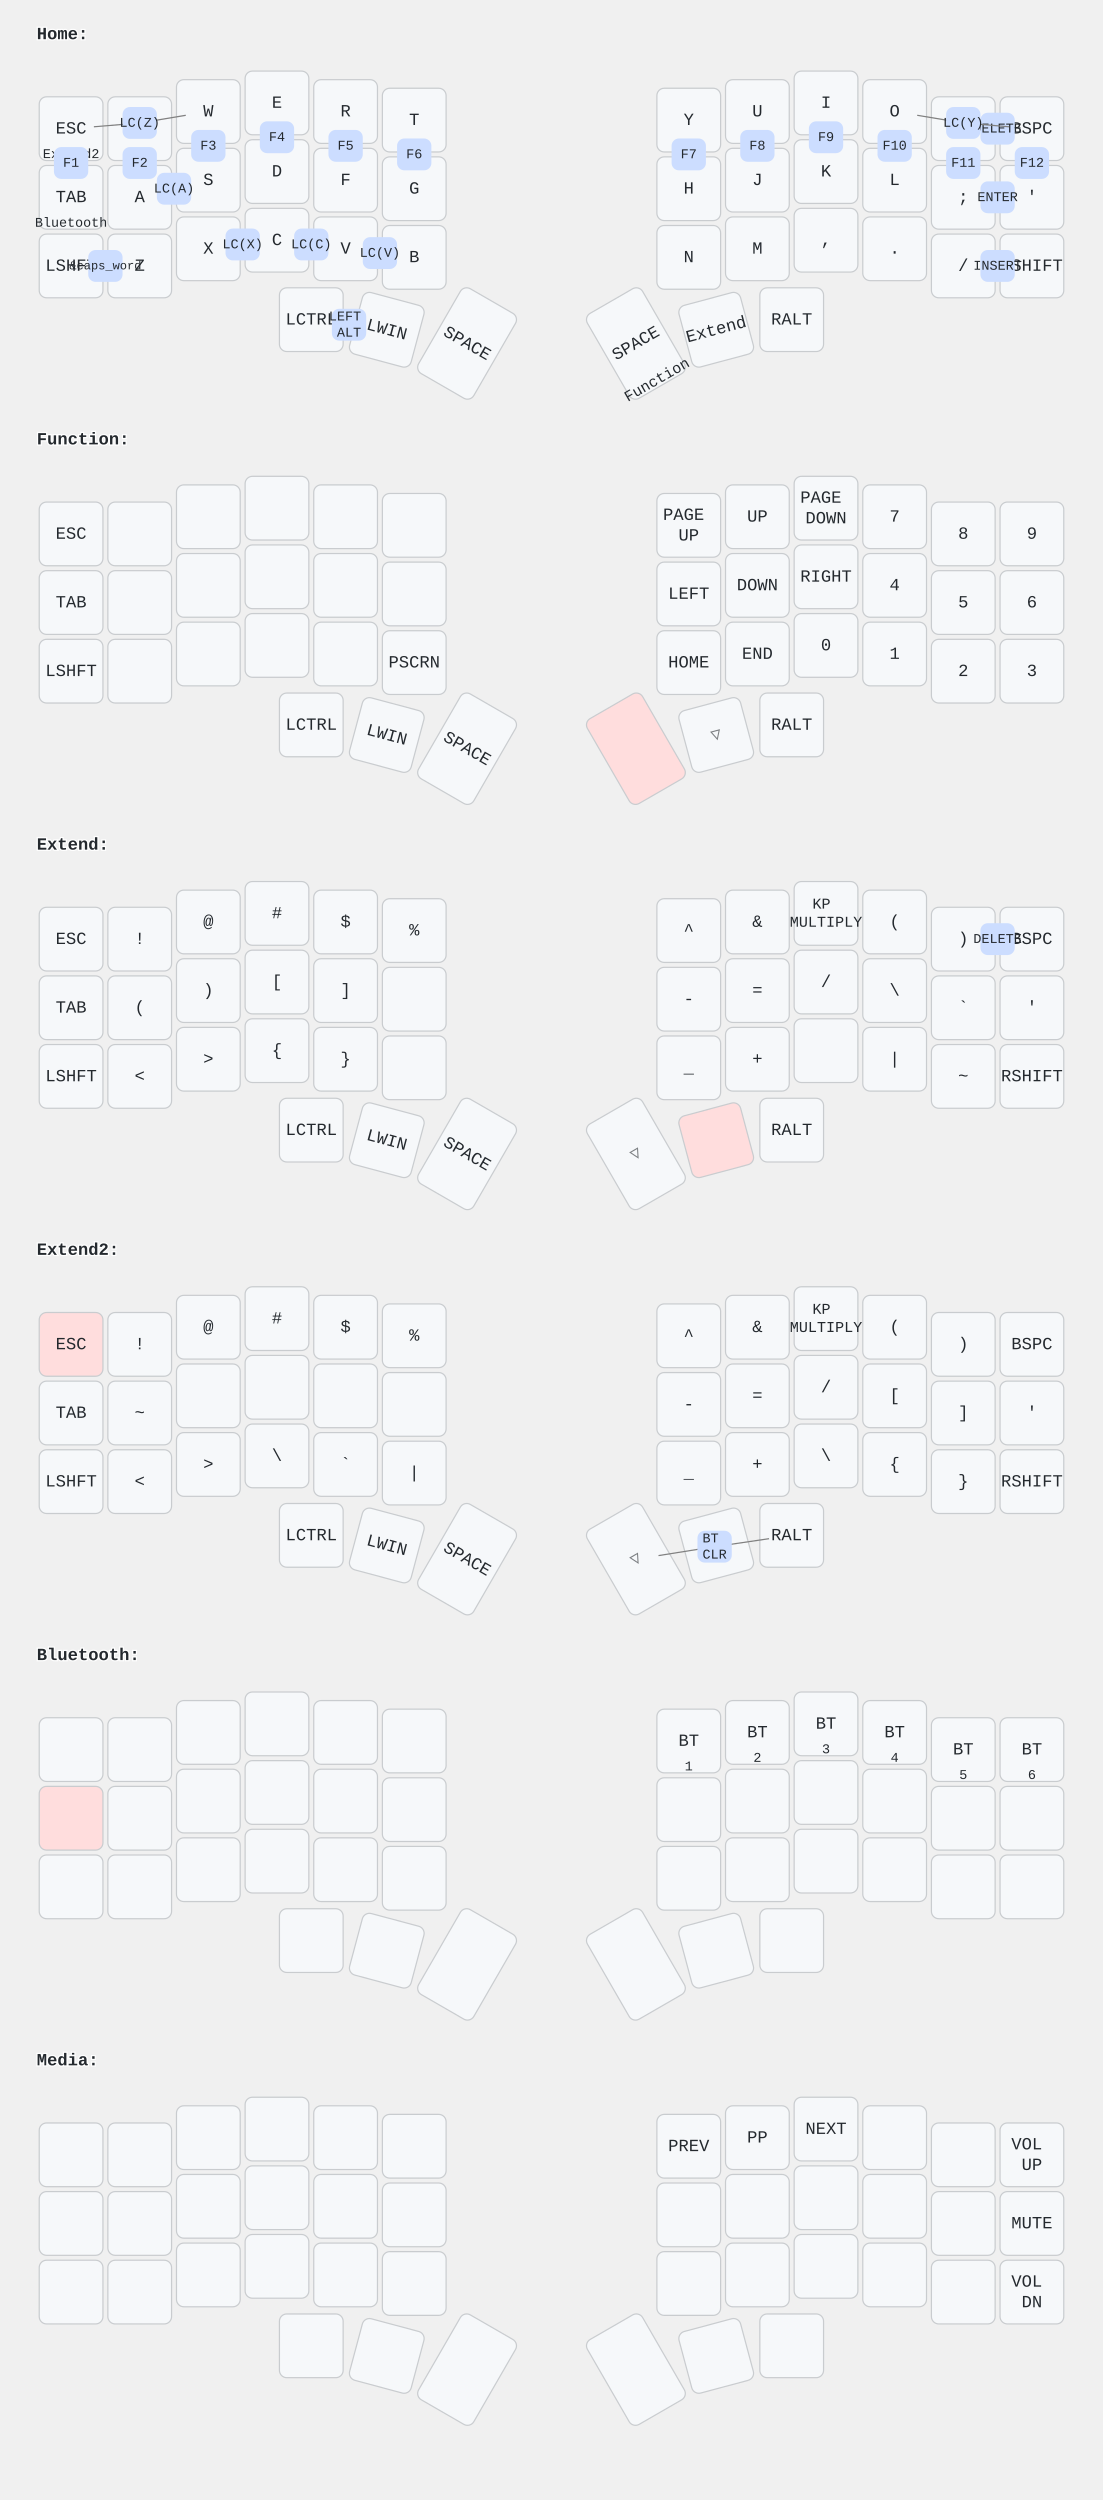
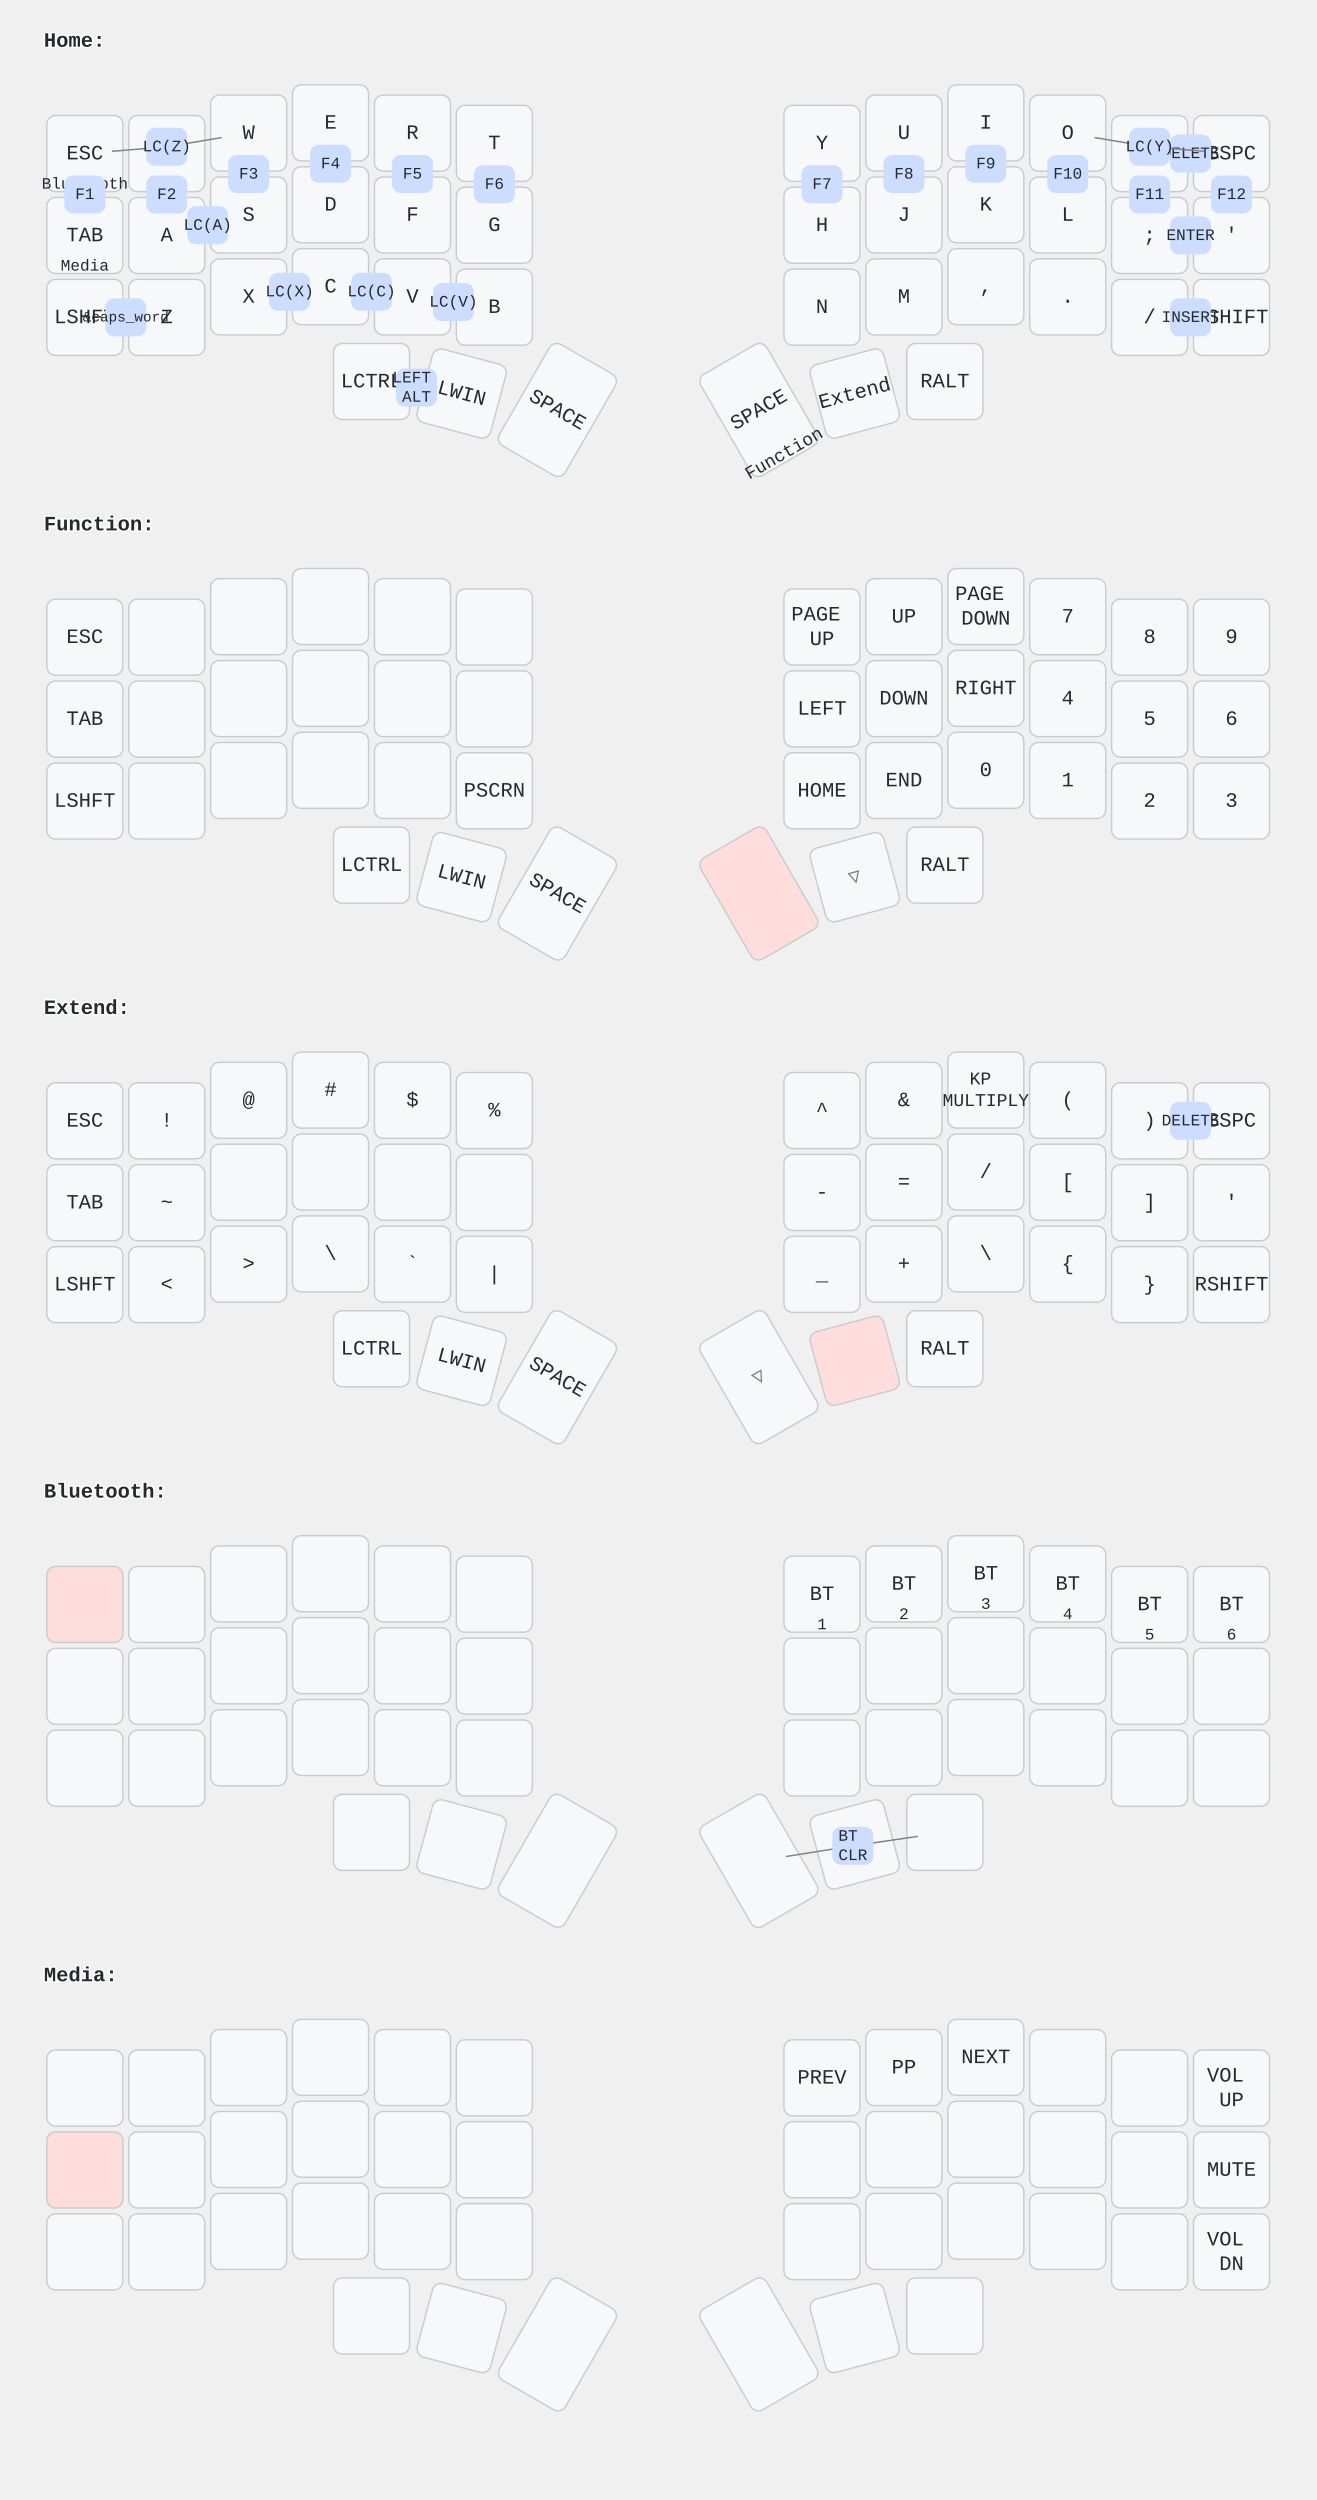
- <svg xmlns="http://www.w3.org/2000/svg" width="900.0" height="2039.918" viewBox="0 0 900.0 2039.918" class="keymap">
+ <svg xmlns="http://www.w3.org/2000/svg" width="900.0" height="1709.265" viewBox="0 0 900.0 1709.265" class="keymap">
  <style>/* inherit to force styles through use tags*/
svg path {
    fill: inherit;
}
/* font and background color specifications */
svg.keymap {
    font-family: SFMono-Regular,Consolas,Liberation Mono,Menlo,monospace;
    font-size: 14px;
    font-kerning: normal;
    text-rendering: optimizeLegibility;
    fill: #24292e;
}

/* default key styling */
rect.key {
    fill: #f6f8fa;
    stroke: #c9cccf;
    stroke-width: 1;
}

/* color accent for combo boxes */
rect.combo {
    fill: #cdf;
}

/* color accent for held keys */
rect.held, rect.combo.held {
    fill: #fdd;
}

/* color accent for ghost (optional) keys */
rect.ghost, rect.combo.ghost {
    stroke-dasharray: 4, 4;
    stroke-width: 2;
}

text {
    text-anchor: middle;
    dominant-baseline: middle;
}

/* styling for layer labels */
text.label {
    font-weight: bold;
    text-anchor: start;
    stroke: white;
    stroke-width: 2;
    paint-order: stroke;
}

/* styling for combo tap, and key hold/shifted label text */
text.combo, text.hold, text.shifted {
    font-size: 11px;
}

text.hold {
    text-anchor: middle;
    dominant-baseline: auto;
}

text.shifted {
    text-anchor: middle;
    dominant-baseline: hanging;
}

/* styling for hold/shifted label text in combo box */
text.combo.hold, text.combo.shifted {
    font-size: 8px;
}

/* lighter symbol for transparent keys */
text.trans {
    fill: #7b7e81;
}

/* styling for combo dendrons */
path.combo {
    stroke-width: 1;
    stroke: gray;
    fill: none;
}

/* Start Tabler Icons Cleanup */
/* cannot use height/width with glyphs */
.icon-tabler &gt; path {
    fill: inherit;
    stroke: inherit;
}
/* hide tabler's default box */
.icon-tabler &gt; path[stroke="none"][fill="none"] {
    visibility: collapse;
}
/* End Tabler Icons Cleanup */
</style>
  <g class="layer-Home">
    <text x="30.0" y="28.0" class="label">Home:</text>
    <rect rx="6.0" ry="6.0" x="32.0" y="79.0" width="52.0" height="52.0" class="key" />
    <text x="58.0" y="105.0" class="tap">ESC</text>
-     <text x="58.0" y="129.0" class="hold">Extend2</text>
+     <text x="58.0" y="129.0" class="hold" style="font-size: 78%">Bluetooth</text>
    <rect rx="6.0" ry="6.0" x="88.0" y="79.0" width="52.0" height="52.0" class="key" />
    <text x="114.0" y="105.0" class="tap">Q</text>
    <rect rx="6.0" ry="6.0" x="144.0" y="65.0" width="52.0" height="52.0" class="key" />
    <text x="170.0" y="91.0" class="tap">W</text>
    <rect rx="6.0" ry="6.0" x="200.0" y="58.0" width="52.0" height="52.0" class="key" />
    <text x="226.0" y="84.0" class="tap">E</text>
    <rect rx="6.0" ry="6.0" x="256.0" y="65.0" width="52.0" height="52.0" class="key" />
    <text x="282.0" y="91.0" class="tap">R</text>
    <rect rx="6.0" ry="6.0" x="312.0" y="72.0" width="52.0" height="52.0" class="key" />
    <text x="338.0" y="98.0" class="tap">T</text>
    <rect rx="6.0" ry="6.0" x="536.0" y="72.0" width="52.0" height="52.0" class="key" />
    <text x="562.0" y="98.0" class="tap">Y</text>
    <rect rx="6.0" ry="6.0" x="592.0" y="65.0" width="52.0" height="52.0" class="key" />
    <text x="618.0" y="91.0" class="tap">U</text>
    <rect rx="6.0" ry="6.0" x="648.0" y="58.0" width="52.0" height="52.0" class="key" />
    <text x="674.0" y="84.0" class="tap">I</text>
    <rect rx="6.0" ry="6.0" x="704.0" y="65.0" width="52.0" height="52.0" class="key" />
    <text x="730.0" y="91.0" class="tap">O</text>
    <rect rx="6.0" ry="6.0" x="760.0" y="79.0" width="52.0" height="52.0" class="key" />
    <text x="786.0" y="105.0" class="tap">P</text>
    <rect rx="6.0" ry="6.0" x="816.0" y="79.0" width="52.0" height="52.0" class="key" />
    <text x="842.0" y="105.0" class="tap">BSPC</text>
    <rect rx="6.0" ry="6.0" x="32.0" y="135.0" width="52.0" height="52.0" class="key" />
    <text x="58.0" y="161.0" class="tap">TAB</text>
-     <text x="58.0" y="185.0" class="hold" style="font-size: 78%">Bluetooth</text>
+     <text x="58.0" y="185.0" class="hold">Media</text>
    <rect rx="6.0" ry="6.0" x="88.0" y="135.0" width="52.0" height="52.0" class="key" />
    <text x="114.0" y="161.0" class="tap">A</text>
    <rect rx="6.0" ry="6.0" x="144.0" y="121.0" width="52.0" height="52.0" class="key" />
    <text x="170.0" y="147.0" class="tap">S</text>
    <rect rx="6.0" ry="6.0" x="200.0" y="114.0" width="52.0" height="52.0" class="key" />
    <text x="226.0" y="140.0" class="tap">D</text>
    <rect rx="6.0" ry="6.0" x="256.0" y="121.0" width="52.0" height="52.0" class="key" />
    <text x="282.0" y="147.0" class="tap">F</text>
    <rect rx="6.0" ry="6.0" x="312.0" y="128.0" width="52.0" height="52.0" class="key" />
    <text x="338.0" y="154.0" class="tap">G</text>
    <rect rx="6.0" ry="6.0" x="536.0" y="128.0" width="52.0" height="52.0" class="key" />
    <text x="562.0" y="154.0" class="tap">H</text>
    <rect rx="6.0" ry="6.0" x="592.0" y="121.0" width="52.0" height="52.0" class="key" />
    <text x="618.0" y="147.0" class="tap">J</text>
    <rect rx="6.0" ry="6.0" x="648.0" y="114.0" width="52.0" height="52.0" class="key" />
    <text x="674.0" y="140.0" class="tap">K</text>
    <rect rx="6.0" ry="6.0" x="704.0" y="121.0" width="52.0" height="52.0" class="key" />
    <text x="730.0" y="147.0" class="tap">L</text>
    <rect rx="6.0" ry="6.0" x="760.0" y="135.0" width="52.0" height="52.0" class="key" />
    <text x="786.0" y="161.0" class="tap">;</text>
    <rect rx="6.0" ry="6.0" x="816.0" y="135.0" width="52.0" height="52.0" class="key" />
    <text x="842.0" y="161.0" class="tap">'</text>
    <rect rx="6.0" ry="6.0" x="32.0" y="191.0" width="52.0" height="52.0" class="key" />
    <text x="58.0" y="217.0" class="tap">LSHFT</text>
    <rect rx="6.0" ry="6.0" x="88.0" y="191.0" width="52.0" height="52.0" class="key" />
    <text x="114.0" y="217.0" class="tap">Z</text>
    <rect rx="6.0" ry="6.0" x="144.0" y="177.0" width="52.0" height="52.0" class="key" />
    <text x="170.0" y="203.0" class="tap">X</text>
    <rect rx="6.0" ry="6.0" x="200.0" y="170.0" width="52.0" height="52.0" class="key" />
    <text x="226.0" y="196.0" class="tap">C</text>
    <rect rx="6.0" ry="6.0" x="256.0" y="177.0" width="52.0" height="52.0" class="key" />
    <text x="282.0" y="203.0" class="tap">V</text>
    <rect rx="6.0" ry="6.0" x="312.0" y="184.0" width="52.0" height="52.0" class="key" />
    <text x="338.0" y="210.0" class="tap">B</text>
    <rect rx="6.0" ry="6.0" x="536.0" y="184.0" width="52.0" height="52.0" class="key" />
    <text x="562.0" y="210.0" class="tap">N</text>
    <rect rx="6.0" ry="6.0" x="592.0" y="177.0" width="52.0" height="52.0" class="key" />
    <text x="618.0" y="203.0" class="tap">M</text>
    <rect rx="6.0" ry="6.0" x="648.0" y="170.0" width="52.0" height="52.0" class="key" />
    <text x="674.0" y="196.0" class="tap">,</text>
    <rect rx="6.0" ry="6.0" x="704.0" y="177.0" width="52.0" height="52.0" class="key" />
    <text x="730.0" y="203.0" class="tap">.</text>
    <rect rx="6.0" ry="6.0" x="760.0" y="191.0" width="52.0" height="52.0" class="key" />
    <text x="786.0" y="217.0" class="tap">/</text>
    <rect rx="6.0" ry="6.0" x="816.0" y="191.0" width="52.0" height="52.0" class="key" />
    <text x="842.0" y="217.0" class="tap">RSHIFT</text>
    <rect rx="6.0" ry="6.0" x="228.0" y="234.848" width="52.0" height="52.0" class="key" />
    <text x="254.0" y="260.848" class="tap">LCTRL</text>
    <g transform="rotate(15.0, 315.6, 269.08)">
      <rect rx="6.0" ry="6.0" x="289.6" y="243.08" width="52.0" height="52.0" class="key" />
      <text x="315.6" y="269.08" class="tap">LWIN</text>
    </g>
    <g transform="rotate(30.0, 381.12, 280.28)">
      <rect rx="6.0" ry="6.0" x="355.12" y="240.28" width="52.0" height="80.0" class="key" />
      <text x="381.12" y="280.28" class="tap">SPACE</text>
    </g>
    <g transform="rotate(-30.0, 518.88, 280.28)">
      <rect rx="6.0" ry="6.0" x="492.88" y="240.28" width="52.0" height="80.0" class="key" />
      <text x="518.88" y="280.28" class="tap">SPACE</text>
      <text x="518.88" y="318.28" class="hold" style="font-size: 88%">Function</text>
    </g>
    <g transform="rotate(-15.0, 584.4, 269.08)">
      <rect rx="6.0" ry="6.0" x="558.4" y="243.08" width="52.0" height="52.0" class="key" />
      <text x="584.4" y="269.08" class="tap">Extend</text>
    </g>
    <rect rx="6.0" ry="6.0" x="620.0" y="234.848" width="52.0" height="52.0" class="key" />
    <text x="646.0" y="260.848" class="tap">RALT</text>
    <rect rx="6.0" ry="6.0" x="800.0" y="92.0" width="28.0" height="26.0" class="combo" />
    <text x="814.0" y="105.0" class="combo tap">DELETE</text>
    <rect rx="6.0" ry="6.0" x="800.0" y="148.0" width="28.0" height="26.0" class="combo" />
    <text x="814.0" y="161.0" class="combo tap">ENTER</text>
    <rect rx="6.0" ry="6.0" x="800.0" y="204.0" width="28.0" height="26.0" class="combo" />
    <text x="814.0" y="217.0" class="combo tap">INSERT</text>
    <rect rx="6.0" ry="6.0" x="72.0" y="204.0" width="28.0" height="26.0" class="combo" />
    <text x="86.0" y="217.0" class="combo tap" style="font-size: 70%">&amp;caps_word</text>
    <rect rx="6.0" ry="6.0" x="270.8" y="251.964" width="28.0" height="26.0" class="combo" />
    <text x="284.8" y="264.964" class="combo tap">
      <tspan x="284.8" dy="-0.6em">LEFT</tspan>
      <tspan x="284.8" dy="1.2em">ALT</tspan>
    </text>
    <rect rx="6.0" ry="6.0" x="128.0" y="141.0" width="28.0" height="26.0" class="combo" />
    <text x="142.0" y="154.0" class="combo tap">LC(A)</text>
    <rect rx="6.0" ry="6.0" x="184.0" y="186.5" width="28.0" height="26.0" class="combo" />
    <text x="198.0" y="199.5" class="combo tap">LC(X)</text>
    <rect rx="6.0" ry="6.0" x="240.0" y="186.5" width="28.0" height="26.0" class="combo" />
    <text x="254.0" y="199.5" class="combo tap">LC(C)</text>
    <rect rx="6.0" ry="6.0" x="296.0" y="193.5" width="28.0" height="26.0" class="combo" />
    <text x="310.0" y="206.5" class="combo tap">LC(V)</text>
    <path d="M114.0,100.333 l-37.398,3.116" class="combo" />
    <path d="M114.0,100.333 l37.587,-6.265" class="combo" />
    <rect rx="6.0" ry="6.0" x="100.0" y="87.333" width="28.0" height="26.0" class="combo" />
    <text x="114.0" y="100.333" class="combo tap">LC(Z)</text>
    <path d="M786.0,100.333 l-37.587,-6.265" class="combo" />
    <path d="M786.0,100.333 l37.398,3.116" class="combo" />
    <rect rx="6.0" ry="6.0" x="772.0" y="87.333" width="28.0" height="26.0" class="combo" />
    <text x="786.0" y="100.333" class="combo tap">LC(Y)</text>
    <rect rx="6.0" ry="6.0" x="44.0" y="120.0" width="28.0" height="26.0" class="combo" />
    <text x="58.0" y="133.0" class="combo tap">F1</text>
    <rect rx="6.0" ry="6.0" x="100.0" y="120.0" width="28.0" height="26.0" class="combo" />
    <text x="114.0" y="133.0" class="combo tap">F2</text>
    <rect rx="6.0" ry="6.0" x="156.0" y="106.0" width="28.0" height="26.0" class="combo" />
    <text x="170.0" y="119.0" class="combo tap">F3</text>
    <rect rx="6.0" ry="6.0" x="212.0" y="99.0" width="28.0" height="26.0" class="combo" />
    <text x="226.0" y="112.0" class="combo tap">F4</text>
    <rect rx="6.0" ry="6.0" x="268.0" y="106.0" width="28.0" height="26.0" class="combo" />
    <text x="282.0" y="119.0" class="combo tap">F5</text>
    <rect rx="6.0" ry="6.0" x="324.0" y="113.0" width="28.0" height="26.0" class="combo" />
    <text x="338.0" y="126.0" class="combo tap">F6</text>
    <rect rx="6.0" ry="6.0" x="548.0" y="113.0" width="28.0" height="26.0" class="combo" />
    <text x="562.0" y="126.0" class="combo tap">F7</text>
    <rect rx="6.0" ry="6.0" x="604.0" y="106.0" width="28.0" height="26.0" class="combo" />
    <text x="618.0" y="119.0" class="combo tap">F8</text>
    <rect rx="6.0" ry="6.0" x="660.0" y="99.0" width="28.0" height="26.0" class="combo" />
    <text x="674.0" y="112.0" class="combo tap">F9</text>
    <rect rx="6.0" ry="6.0" x="716.0" y="106.0" width="28.0" height="26.0" class="combo" />
    <text x="730.0" y="119.0" class="combo tap">F10</text>
    <rect rx="6.0" ry="6.0" x="772.0" y="120.0" width="28.0" height="26.0" class="combo" />
    <text x="786.0" y="133.0" class="combo tap">F11</text>
    <rect rx="6.0" ry="6.0" x="828.0" y="120.0" width="28.0" height="26.0" class="combo" />
    <text x="842.0" y="133.0" class="combo tap">F12</text>
  </g>
  <g class="layer-Function">
    <text x="30.0" y="358.653" class="label">Function:</text>
    <rect rx="6.0" ry="6.0" x="32.0" y="409.653" width="52.0" height="52.0" class="key" />
    <text x="58.0" y="435.653" class="tap">ESC</text>
    <rect rx="6.0" ry="6.0" x="88.0" y="409.653" width="52.0" height="52.0" class="key" />
    <rect rx="6.0" ry="6.0" x="144.0" y="395.653" width="52.0" height="52.0" class="key" />
    <rect rx="6.0" ry="6.0" x="200.0" y="388.653" width="52.0" height="52.0" class="key" />
    <rect rx="6.0" ry="6.0" x="256.0" y="395.653" width="52.0" height="52.0" class="key" />
    <rect rx="6.0" ry="6.0" x="312.0" y="402.653" width="52.0" height="52.0" class="key" />
    <rect rx="6.0" ry="6.0" x="536.0" y="402.653" width="52.0" height="52.0" class="key" />
    <text x="562.0" y="428.653" class="tap">
      <tspan x="562.0" dy="-0.6em">PAGE</tspan>
      <tspan x="562.0" dy="1.2em">UP</tspan>
    </text>
    <rect rx="6.0" ry="6.0" x="592.0" y="395.653" width="52.0" height="52.0" class="key" />
    <text x="618.0" y="421.653" class="tap">UP</text>
    <rect rx="6.0" ry="6.0" x="648.0" y="388.653" width="52.0" height="52.0" class="key" />
    <text x="674.0" y="414.653" class="tap">
      <tspan x="674.0" dy="-0.6em">PAGE</tspan>
      <tspan x="674.0" dy="1.2em">DOWN</tspan>
    </text>
    <rect rx="6.0" ry="6.0" x="704.0" y="395.653" width="52.0" height="52.0" class="key" />
    <text x="730.0" y="421.653" class="tap">7</text>
    <rect rx="6.0" ry="6.0" x="760.0" y="409.653" width="52.0" height="52.0" class="key" />
    <text x="786.0" y="435.653" class="tap">8</text>
    <rect rx="6.0" ry="6.0" x="816.0" y="409.653" width="52.0" height="52.0" class="key" />
    <text x="842.0" y="435.653" class="tap">9</text>
    <rect rx="6.0" ry="6.0" x="32.0" y="465.653" width="52.0" height="52.0" class="key" />
    <text x="58.0" y="491.653" class="tap">TAB</text>
    <rect rx="6.0" ry="6.0" x="88.0" y="465.653" width="52.0" height="52.0" class="key" />
    <rect rx="6.0" ry="6.0" x="144.0" y="451.653" width="52.0" height="52.0" class="key" />
    <rect rx="6.0" ry="6.0" x="200.0" y="444.653" width="52.0" height="52.0" class="key" />
    <rect rx="6.0" ry="6.0" x="256.0" y="451.653" width="52.0" height="52.0" class="key" />
    <rect rx="6.0" ry="6.0" x="312.0" y="458.653" width="52.0" height="52.0" class="key" />
    <rect rx="6.0" ry="6.0" x="536.0" y="458.653" width="52.0" height="52.0" class="key" />
    <text x="562.0" y="484.653" class="tap">LEFT</text>
    <rect rx="6.0" ry="6.0" x="592.0" y="451.653" width="52.0" height="52.0" class="key" />
    <text x="618.0" y="477.653" class="tap">DOWN</text>
    <rect rx="6.0" ry="6.0" x="648.0" y="444.653" width="52.0" height="52.0" class="key" />
    <text x="674.0" y="470.653" class="tap">RIGHT</text>
    <rect rx="6.0" ry="6.0" x="704.0" y="451.653" width="52.0" height="52.0" class="key" />
    <text x="730.0" y="477.653" class="tap">4</text>
    <rect rx="6.0" ry="6.0" x="760.0" y="465.653" width="52.0" height="52.0" class="key" />
    <text x="786.0" y="491.653" class="tap">5</text>
    <rect rx="6.0" ry="6.0" x="816.0" y="465.653" width="52.0" height="52.0" class="key" />
    <text x="842.0" y="491.653" class="tap">6</text>
    <rect rx="6.0" ry="6.0" x="32.0" y="521.653" width="52.0" height="52.0" class="key" />
    <text x="58.0" y="547.653" class="tap">LSHFT</text>
    <rect rx="6.0" ry="6.0" x="88.0" y="521.653" width="52.0" height="52.0" class="key" />
    <rect rx="6.0" ry="6.0" x="144.0" y="507.653" width="52.0" height="52.0" class="key" />
    <rect rx="6.0" ry="6.0" x="200.0" y="500.653" width="52.0" height="52.0" class="key" />
    <rect rx="6.0" ry="6.0" x="256.0" y="507.653" width="52.0" height="52.0" class="key" />
    <rect rx="6.0" ry="6.0" x="312.0" y="514.653" width="52.0" height="52.0" class="key" />
    <text x="338.0" y="540.653" class="tap">PSCRN</text>
    <rect rx="6.0" ry="6.0" x="536.0" y="514.653" width="52.0" height="52.0" class="key" />
    <text x="562.0" y="540.653" class="tap">HOME</text>
    <rect rx="6.0" ry="6.0" x="592.0" y="507.653" width="52.0" height="52.0" class="key" />
    <text x="618.0" y="533.653" class="tap">END</text>
    <rect rx="6.0" ry="6.0" x="648.0" y="500.653" width="52.0" height="52.0" class="key" />
    <text x="674.0" y="526.653" class="tap">0</text>
    <rect rx="6.0" ry="6.0" x="704.0" y="507.653" width="52.0" height="52.0" class="key" />
    <text x="730.0" y="533.653" class="tap">1</text>
    <rect rx="6.0" ry="6.0" x="760.0" y="521.653" width="52.0" height="52.0" class="key" />
    <text x="786.0" y="547.653" class="tap">2</text>
    <rect rx="6.0" ry="6.0" x="816.0" y="521.653" width="52.0" height="52.0" class="key" />
    <text x="842.0" y="547.653" class="tap">3</text>
    <rect rx="6.0" ry="6.0" x="228.0" y="565.501" width="52.0" height="52.0" class="key" />
    <text x="254.0" y="591.501" class="tap">LCTRL</text>
    <g transform="rotate(15.0, 315.6, 599.7331)">
      <rect rx="6.0" ry="6.0" x="289.6" y="573.733" width="52.0" height="52.0" class="key" />
      <text x="315.6" y="599.733" class="tap">LWIN</text>
    </g>
    <g transform="rotate(30.0, 381.12, 610.9331)">
      <rect rx="6.0" ry="6.0" x="355.12" y="570.933" width="52.0" height="80.0" class="key" />
      <text x="381.12" y="610.933" class="tap">SPACE</text>
    </g>
    <g transform="rotate(-30.0, 518.88, 610.9331)">
      <rect rx="6.0" ry="6.0" x="492.88" y="570.933" width="52.0" height="80.0" class="held key" />
    </g>
    <g transform="rotate(-15.0, 584.4, 599.7331)">
      <rect rx="6.0" ry="6.0" x="558.4" y="573.733" width="52.0" height="52.0" class="trans key" />
      <text x="584.4" y="599.733" class="trans tap">▽</text>
    </g>
    <rect rx="6.0" ry="6.0" x="620.0" y="565.501" width="52.0" height="52.0" class="key" />
    <text x="646.0" y="591.501" class="tap">RALT</text>
  </g>
  <g class="layer-Extend">
    <text x="30.0" y="689.306" class="label">Extend:</text>
    <rect rx="6.0" ry="6.0" x="32.0" y="740.306" width="52.0" height="52.0" class="key" />
    <text x="58.0" y="766.306" class="tap">ESC</text>
    <rect rx="6.0" ry="6.0" x="88.0" y="740.306" width="52.0" height="52.0" class="key" />
    <text x="114.0" y="766.306" class="tap">!</text>
    <rect rx="6.0" ry="6.0" x="144.0" y="726.306" width="52.0" height="52.0" class="key" />
    <text x="170.0" y="752.306" class="tap">@</text>
    <rect rx="6.0" ry="6.0" x="200.0" y="719.306" width="52.0" height="52.0" class="key" />
    <text x="226.0" y="745.306" class="tap">#</text>
    <rect rx="6.0" ry="6.0" x="256.0" y="726.306" width="52.0" height="52.0" class="key" />
    <text x="282.0" y="752.306" class="tap">$</text>
    <rect rx="6.0" ry="6.0" x="312.0" y="733.306" width="52.0" height="52.0" class="key" />
    <text x="338.0" y="759.306" class="tap">%</text>
    <rect rx="6.0" ry="6.0" x="536.0" y="733.306" width="52.0" height="52.0" class="key" />
    <text x="562.0" y="759.306" class="tap">^</text>
    <rect rx="6.0" ry="6.0" x="592.0" y="726.306" width="52.0" height="52.0" class="key" />
    <text x="618.0" y="752.306" class="tap">&amp;</text>
    <rect rx="6.0" ry="6.0" x="648.0" y="719.306" width="52.0" height="52.0" class="key" />
    <text x="674.0" y="745.306" class="tap" style="font-size: 88%">
      <tspan x="674.0" dy="-0.6em">KP</tspan>
      <tspan x="674.0" dy="1.2em">MULTIPLY</tspan>
    </text>
    <rect rx="6.0" ry="6.0" x="704.0" y="726.306" width="52.0" height="52.0" class="key" />
    <text x="730.0" y="752.306" class="tap">(</text>
    <rect rx="6.0" ry="6.0" x="760.0" y="740.306" width="52.0" height="52.0" class="key" />
    <text x="786.0" y="766.306" class="tap">)</text>
    <rect rx="6.0" ry="6.0" x="816.0" y="740.306" width="52.0" height="52.0" class="key" />
    <text x="842.0" y="766.306" class="tap">BSPC</text>
    <rect rx="6.0" ry="6.0" x="32.0" y="796.306" width="52.0" height="52.0" class="key" />
    <text x="58.0" y="822.306" class="tap">TAB</text>
    <rect rx="6.0" ry="6.0" x="88.0" y="796.306" width="52.0" height="52.0" class="key" />
-     <text x="114.0" y="822.306" class="tap">(</text>
+     <text x="114.0" y="822.306" class="tap">~</text>
    <rect rx="6.0" ry="6.0" x="144.0" y="782.306" width="52.0" height="52.0" class="key" />
-     <text x="170.0" y="808.306" class="tap">)</text>
    <rect rx="6.0" ry="6.0" x="200.0" y="775.306" width="52.0" height="52.0" class="key" />
-     <text x="226.0" y="801.306" class="tap">[</text>
    <rect rx="6.0" ry="6.0" x="256.0" y="782.306" width="52.0" height="52.0" class="key" />
-     <text x="282.0" y="808.306" class="tap">]</text>
    <rect rx="6.0" ry="6.0" x="312.0" y="789.306" width="52.0" height="52.0" class="key" />
    <rect rx="6.0" ry="6.0" x="536.0" y="789.306" width="52.0" height="52.0" class="key" />
    <text x="562.0" y="815.306" class="tap">-</text>
    <rect rx="6.0" ry="6.0" x="592.0" y="782.306" width="52.0" height="52.0" class="key" />
    <text x="618.0" y="808.306" class="tap">=</text>
    <rect rx="6.0" ry="6.0" x="648.0" y="775.306" width="52.0" height="52.0" class="key" />
    <text x="674.0" y="801.306" class="tap">/</text>
    <rect rx="6.0" ry="6.0" x="704.0" y="782.306" width="52.0" height="52.0" class="key" />
-     <text x="730.0" y="808.306" class="tap">\</text>
+     <text x="730.0" y="808.306" class="tap">[</text>
    <rect rx="6.0" ry="6.0" x="760.0" y="796.306" width="52.0" height="52.0" class="key" />
-     <text x="786.0" y="822.306" class="tap">`</text>
+     <text x="786.0" y="822.306" class="tap">]</text>
    <rect rx="6.0" ry="6.0" x="816.0" y="796.306" width="52.0" height="52.0" class="key" />
    <text x="842.0" y="822.306" class="tap">'</text>
    <rect rx="6.0" ry="6.0" x="32.0" y="852.306" width="52.0" height="52.0" class="key" />
    <text x="58.0" y="878.306" class="tap">LSHFT</text>
    <rect rx="6.0" ry="6.0" x="88.0" y="852.306" width="52.0" height="52.0" class="key" />
    <text x="114.0" y="878.306" class="tap">&lt;</text>
    <rect rx="6.0" ry="6.0" x="144.0" y="838.306" width="52.0" height="52.0" class="key" />
    <text x="170.0" y="864.306" class="tap">&gt;</text>
    <rect rx="6.0" ry="6.0" x="200.0" y="831.306" width="52.0" height="52.0" class="key" />
-     <text x="226.0" y="857.306" class="tap">{</text>
+     <text x="226.0" y="857.306" class="tap">\</text>
    <rect rx="6.0" ry="6.0" x="256.0" y="838.306" width="52.0" height="52.0" class="key" />
-     <text x="282.0" y="864.306" class="tap">}</text>
+     <text x="282.0" y="864.306" class="tap">`</text>
    <rect rx="6.0" ry="6.0" x="312.0" y="845.306" width="52.0" height="52.0" class="key" />
+     <text x="338.0" y="871.306" class="tap">|</text>
    <rect rx="6.0" ry="6.0" x="536.0" y="845.306" width="52.0" height="52.0" class="key" />
    <text x="562.0" y="871.306" class="tap">_</text>
    <rect rx="6.0" ry="6.0" x="592.0" y="838.306" width="52.0" height="52.0" class="key" />
    <text x="618.0" y="864.306" class="tap">+</text>
    <rect rx="6.0" ry="6.0" x="648.0" y="831.306" width="52.0" height="52.0" class="key" />
+     <text x="674.0" y="857.306" class="tap">\</text>
    <rect rx="6.0" ry="6.0" x="704.0" y="838.306" width="52.0" height="52.0" class="key" />
-     <text x="730.0" y="864.306" class="tap">|</text>
+     <text x="730.0" y="864.306" class="tap">{</text>
    <rect rx="6.0" ry="6.0" x="760.0" y="852.306" width="52.0" height="52.0" class="key" />
-     <text x="786.0" y="878.306" class="tap">~</text>
+     <text x="786.0" y="878.306" class="tap">}</text>
    <rect rx="6.0" ry="6.0" x="816.0" y="852.306" width="52.0" height="52.0" class="key" />
    <text x="842.0" y="878.306" class="tap">RSHIFT</text>
    <rect rx="6.0" ry="6.0" x="228.0" y="896.154" width="52.0" height="52.0" class="key" />
    <text x="254.0" y="922.154" class="tap">LCTRL</text>
    <g transform="rotate(15.0, 315.6, 930.3861)">
      <rect rx="6.0" ry="6.0" x="289.6" y="904.386" width="52.0" height="52.0" class="key" />
      <text x="315.6" y="930.386" class="tap">LWIN</text>
    </g>
    <g transform="rotate(30.0, 381.12, 941.5861)">
      <rect rx="6.0" ry="6.0" x="355.12" y="901.586" width="52.0" height="80.0" class="key" />
      <text x="381.12" y="941.586" class="tap">SPACE</text>
    </g>
    <g transform="rotate(-30.0, 518.88, 941.5861)">
      <rect rx="6.0" ry="6.0" x="492.88" y="901.586" width="52.0" height="80.0" class="trans key" />
      <text x="518.88" y="941.586" class="trans tap">▽</text>
    </g>
    <g transform="rotate(-15.0, 584.4, 930.3861)">
      <rect rx="6.0" ry="6.0" x="558.4" y="904.386" width="52.0" height="52.0" class="held key" />
    </g>
    <rect rx="6.0" ry="6.0" x="620.0" y="896.154" width="52.0" height="52.0" class="key" />
    <text x="646.0" y="922.154" class="tap">RALT</text>
    <rect rx="6.0" ry="6.0" x="800.0" y="753.306" width="28.0" height="26.0" class="combo" />
    <text x="814.0" y="766.306" class="combo tap">DELETE</text>
  </g>
-   <g class="layer-Extend2">
-     <text x="30.0" y="1019.959" class="label">Extend2:</text>
+   <g class="layer-Bluetooth">
+     <text x="30.0" y="1019.959" class="label">Bluetooth:</text>
    <rect rx="6.0" ry="6.0" x="32.0" y="1070.959" width="52.0" height="52.0" class="held key" />
-     <text x="58.0" y="1096.959" class="held tap">ESC</text>
    <rect rx="6.0" ry="6.0" x="88.0" y="1070.959" width="52.0" height="52.0" class="key" />
-     <text x="114.0" y="1096.959" class="tap">!</text>
    <rect rx="6.0" ry="6.0" x="144.0" y="1056.959" width="52.0" height="52.0" class="key" />
-     <text x="170.0" y="1082.959" class="tap">@</text>
    <rect rx="6.0" ry="6.0" x="200.0" y="1049.959" width="52.0" height="52.0" class="key" />
-     <text x="226.0" y="1075.959" class="tap">#</text>
    <rect rx="6.0" ry="6.0" x="256.0" y="1056.959" width="52.0" height="52.0" class="key" />
-     <text x="282.0" y="1082.959" class="tap">$</text>
    <rect rx="6.0" ry="6.0" x="312.0" y="1063.959" width="52.0" height="52.0" class="key" />
-     <text x="338.0" y="1089.959" class="tap">%</text>
    <rect rx="6.0" ry="6.0" x="536.0" y="1063.959" width="52.0" height="52.0" class="key" />
-     <text x="562.0" y="1089.959" class="tap">^</text>
+     <text x="562.0" y="1089.959" class="tap">BT</text>
+     <text x="562.0" y="1113.959" class="hold">1</text>
    <rect rx="6.0" ry="6.0" x="592.0" y="1056.959" width="52.0" height="52.0" class="key" />
-     <text x="618.0" y="1082.959" class="tap">&amp;</text>
+     <text x="618.0" y="1082.959" class="tap">BT</text>
+     <text x="618.0" y="1106.959" class="hold">2</text>
    <rect rx="6.0" ry="6.0" x="648.0" y="1049.959" width="52.0" height="52.0" class="key" />
-     <text x="674.0" y="1075.959" class="tap" style="font-size: 88%">
-       <tspan x="674.0" dy="-0.6em">KP</tspan>
-       <tspan x="674.0" dy="1.2em">MULTIPLY</tspan>
-     </text>
+     <text x="674.0" y="1075.959" class="tap">BT</text>
+     <text x="674.0" y="1099.959" class="hold">3</text>
    <rect rx="6.0" ry="6.0" x="704.0" y="1056.959" width="52.0" height="52.0" class="key" />
-     <text x="730.0" y="1082.959" class="tap">(</text>
+     <text x="730.0" y="1082.959" class="tap">BT</text>
+     <text x="730.0" y="1106.959" class="hold">4</text>
    <rect rx="6.0" ry="6.0" x="760.0" y="1070.959" width="52.0" height="52.0" class="key" />
-     <text x="786.0" y="1096.959" class="tap">)</text>
+     <text x="786.0" y="1096.959" class="tap">BT</text>
+     <text x="786.0" y="1120.959" class="hold">5</text>
    <rect rx="6.0" ry="6.0" x="816.0" y="1070.959" width="52.0" height="52.0" class="key" />
-     <text x="842.0" y="1096.959" class="tap">BSPC</text>
+     <text x="842.0" y="1096.959" class="tap">BT</text>
+     <text x="842.0" y="1120.959" class="hold">6</text>
    <rect rx="6.0" ry="6.0" x="32.0" y="1126.959" width="52.0" height="52.0" class="key" />
-     <text x="58.0" y="1152.959" class="tap">TAB</text>
    <rect rx="6.0" ry="6.0" x="88.0" y="1126.959" width="52.0" height="52.0" class="key" />
-     <text x="114.0" y="1152.959" class="tap">~</text>
    <rect rx="6.0" ry="6.0" x="144.0" y="1112.959" width="52.0" height="52.0" class="key" />
    <rect rx="6.0" ry="6.0" x="200.0" y="1105.959" width="52.0" height="52.0" class="key" />
    <rect rx="6.0" ry="6.0" x="256.0" y="1112.959" width="52.0" height="52.0" class="key" />
    <rect rx="6.0" ry="6.0" x="312.0" y="1119.959" width="52.0" height="52.0" class="key" />
    <rect rx="6.0" ry="6.0" x="536.0" y="1119.959" width="52.0" height="52.0" class="key" />
-     <text x="562.0" y="1145.959" class="tap">-</text>
    <rect rx="6.0" ry="6.0" x="592.0" y="1112.959" width="52.0" height="52.0" class="key" />
-     <text x="618.0" y="1138.959" class="tap">=</text>
    <rect rx="6.0" ry="6.0" x="648.0" y="1105.959" width="52.0" height="52.0" class="key" />
-     <text x="674.0" y="1131.959" class="tap">/</text>
    <rect rx="6.0" ry="6.0" x="704.0" y="1112.959" width="52.0" height="52.0" class="key" />
-     <text x="730.0" y="1138.959" class="tap">[</text>
    <rect rx="6.0" ry="6.0" x="760.0" y="1126.959" width="52.0" height="52.0" class="key" />
-     <text x="786.0" y="1152.959" class="tap">]</text>
    <rect rx="6.0" ry="6.0" x="816.0" y="1126.959" width="52.0" height="52.0" class="key" />
-     <text x="842.0" y="1152.959" class="tap">'</text>
    <rect rx="6.0" ry="6.0" x="32.0" y="1182.959" width="52.0" height="52.0" class="key" />
-     <text x="58.0" y="1208.959" class="tap">LSHFT</text>
    <rect rx="6.0" ry="6.0" x="88.0" y="1182.959" width="52.0" height="52.0" class="key" />
-     <text x="114.0" y="1208.959" class="tap">&lt;</text>
    <rect rx="6.0" ry="6.0" x="144.0" y="1168.959" width="52.0" height="52.0" class="key" />
-     <text x="170.0" y="1194.959" class="tap">&gt;</text>
    <rect rx="6.0" ry="6.0" x="200.0" y="1161.959" width="52.0" height="52.0" class="key" />
-     <text x="226.0" y="1187.959" class="tap">\</text>
    <rect rx="6.0" ry="6.0" x="256.0" y="1168.959" width="52.0" height="52.0" class="key" />
-     <text x="282.0" y="1194.959" class="tap">`</text>
    <rect rx="6.0" ry="6.0" x="312.0" y="1175.959" width="52.0" height="52.0" class="key" />
-     <text x="338.0" y="1201.959" class="tap">|</text>
    <rect rx="6.0" ry="6.0" x="536.0" y="1175.959" width="52.0" height="52.0" class="key" />
-     <text x="562.0" y="1201.959" class="tap">_</text>
    <rect rx="6.0" ry="6.0" x="592.0" y="1168.959" width="52.0" height="52.0" class="key" />
-     <text x="618.0" y="1194.959" class="tap">+</text>
    <rect rx="6.0" ry="6.0" x="648.0" y="1161.959" width="52.0" height="52.0" class="key" />
-     <text x="674.0" y="1187.959" class="tap">\</text>
    <rect rx="6.0" ry="6.0" x="704.0" y="1168.959" width="52.0" height="52.0" class="key" />
-     <text x="730.0" y="1194.959" class="tap">{</text>
    <rect rx="6.0" ry="6.0" x="760.0" y="1182.959" width="52.0" height="52.0" class="key" />
-     <text x="786.0" y="1208.959" class="tap">}</text>
    <rect rx="6.0" ry="6.0" x="816.0" y="1182.959" width="52.0" height="52.0" class="key" />
-     <text x="842.0" y="1208.959" class="tap">RSHIFT</text>
    <rect rx="6.0" ry="6.0" x="228.0" y="1226.807" width="52.0" height="52.0" class="key" />
-     <text x="254.0" y="1252.807" class="tap">LCTRL</text>
    <g transform="rotate(15.0, 315.6, 1261.039)">
      <rect rx="6.0" ry="6.0" x="289.6" y="1235.039" width="52.0" height="52.0" class="key" />
-       <text x="315.6" y="1261.039" class="tap">LWIN</text>
    </g>
    <g transform="rotate(30.0, 381.12, 1272.239)">
      <rect rx="6.0" ry="6.0" x="355.12" y="1232.239" width="52.0" height="80.0" class="key" />
-       <text x="381.12" y="1272.239" class="tap">SPACE</text>
    </g>
    <g transform="rotate(-30.0, 518.88, 1272.239)">
-       <rect rx="6.0" ry="6.0" x="492.88" y="1232.239" width="52.0" height="80.0" class="trans key" />
-       <text x="518.88" y="1272.239" class="trans tap">▽</text>
+       <rect rx="6.0" ry="6.0" x="492.88" y="1232.239" width="52.0" height="80.0" class="key" />
    </g>
    <g transform="rotate(-15.0, 584.4, 1261.039)">
-       <rect rx="6.0" ry="6.0" x="558.4" y="1235.039" width="52.0" height="52.0" class="trans key" />
-       <text x="584.4" y="1261.039" class="trans tap">▽</text>
+       <rect rx="6.0" ry="6.0" x="558.4" y="1235.039" width="52.0" height="52.0" class="key" />
    </g>
    <rect rx="6.0" ry="6.0" x="620.0" y="1226.807" width="52.0" height="52.0" class="key" />
-     <text x="646.0" y="1252.807" class="tap">RALT</text>
    <path d="M583.093,1262.029 l-45.778,7.279" class="combo" />
    <path d="M583.093,1262.029 l44.437,-6.514" class="combo" />
    <rect rx="6.0" ry="6.0" x="569.093" y="1249.029" width="28.0" height="26.0" class="combo" />
    <text x="583.093" y="1262.029" class="combo tap">
      <tspan x="583.093" dy="-0.6em">BT</tspan>
      <tspan x="583.093" dy="1.2em">CLR</tspan>
    </text>
  </g>
-   <g class="layer-Bluetooth">
-     <text x="30.0" y="1350.612" class="label">Bluetooth:</text>
+   <g class="layer-Media">
+     <text x="30.0" y="1350.612" class="label">Media:</text>
    <rect rx="6.0" ry="6.0" x="32.0" y="1401.612" width="52.0" height="52.0" class="key" />
    <rect rx="6.0" ry="6.0" x="88.0" y="1401.612" width="52.0" height="52.0" class="key" />
    <rect rx="6.0" ry="6.0" x="144.0" y="1387.612" width="52.0" height="52.0" class="key" />
    <rect rx="6.0" ry="6.0" x="200.0" y="1380.612" width="52.0" height="52.0" class="key" />
    <rect rx="6.0" ry="6.0" x="256.0" y="1387.612" width="52.0" height="52.0" class="key" />
    <rect rx="6.0" ry="6.0" x="312.0" y="1394.612" width="52.0" height="52.0" class="key" />
    <rect rx="6.0" ry="6.0" x="536.0" y="1394.612" width="52.0" height="52.0" class="key" />
-     <text x="562.0" y="1420.612" class="tap">BT</text>
-     <text x="562.0" y="1444.612" class="hold">1</text>
+     <text x="562.0" y="1420.612" class="tap">PREV</text>
    <rect rx="6.0" ry="6.0" x="592.0" y="1387.612" width="52.0" height="52.0" class="key" />
-     <text x="618.0" y="1413.612" class="tap">BT</text>
-     <text x="618.0" y="1437.612" class="hold">2</text>
+     <text x="618.0" y="1413.612" class="tap">PP</text>
    <rect rx="6.0" ry="6.0" x="648.0" y="1380.612" width="52.0" height="52.0" class="key" />
-     <text x="674.0" y="1406.612" class="tap">BT</text>
-     <text x="674.0" y="1430.612" class="hold">3</text>
+     <text x="674.0" y="1406.612" class="tap">NEXT</text>
    <rect rx="6.0" ry="6.0" x="704.0" y="1387.612" width="52.0" height="52.0" class="key" />
-     <text x="730.0" y="1413.612" class="tap">BT</text>
-     <text x="730.0" y="1437.612" class="hold">4</text>
    <rect rx="6.0" ry="6.0" x="760.0" y="1401.612" width="52.0" height="52.0" class="key" />
-     <text x="786.0" y="1427.612" class="tap">BT</text>
-     <text x="786.0" y="1451.612" class="hold">5</text>
    <rect rx="6.0" ry="6.0" x="816.0" y="1401.612" width="52.0" height="52.0" class="key" />
-     <text x="842.0" y="1427.612" class="tap">BT</text>
-     <text x="842.0" y="1451.612" class="hold">6</text>
+     <text x="842.0" y="1427.612" class="tap">
+       <tspan x="842.0" dy="-0.6em">VOL</tspan>
+       <tspan x="842.0" dy="1.2em">UP</tspan>
+     </text>
    <rect rx="6.0" ry="6.0" x="32.0" y="1457.612" width="52.0" height="52.0" class="held key" />
    <rect rx="6.0" ry="6.0" x="88.0" y="1457.612" width="52.0" height="52.0" class="key" />
    <rect rx="6.0" ry="6.0" x="144.0" y="1443.612" width="52.0" height="52.0" class="key" />
    <rect rx="6.0" ry="6.0" x="200.0" y="1436.612" width="52.0" height="52.0" class="key" />
    <rect rx="6.0" ry="6.0" x="256.0" y="1443.612" width="52.0" height="52.0" class="key" />
    <rect rx="6.0" ry="6.0" x="312.0" y="1450.612" width="52.0" height="52.0" class="key" />
    <rect rx="6.0" ry="6.0" x="536.0" y="1450.612" width="52.0" height="52.0" class="key" />
    <rect rx="6.0" ry="6.0" x="592.0" y="1443.612" width="52.0" height="52.0" class="key" />
    <rect rx="6.0" ry="6.0" x="648.0" y="1436.612" width="52.0" height="52.0" class="key" />
    <rect rx="6.0" ry="6.0" x="704.0" y="1443.612" width="52.0" height="52.0" class="key" />
    <rect rx="6.0" ry="6.0" x="760.0" y="1457.612" width="52.0" height="52.0" class="key" />
    <rect rx="6.0" ry="6.0" x="816.0" y="1457.612" width="52.0" height="52.0" class="key" />
+     <text x="842.0" y="1483.612" class="tap">MUTE</text>
    <rect rx="6.0" ry="6.0" x="32.0" y="1513.612" width="52.0" height="52.0" class="key" />
    <rect rx="6.0" ry="6.0" x="88.0" y="1513.612" width="52.0" height="52.0" class="key" />
    <rect rx="6.0" ry="6.0" x="144.0" y="1499.612" width="52.0" height="52.0" class="key" />
    <rect rx="6.0" ry="6.0" x="200.0" y="1492.612" width="52.0" height="52.0" class="key" />
    <rect rx="6.0" ry="6.0" x="256.0" y="1499.612" width="52.0" height="52.0" class="key" />
    <rect rx="6.0" ry="6.0" x="312.0" y="1506.612" width="52.0" height="52.0" class="key" />
    <rect rx="6.0" ry="6.0" x="536.0" y="1506.612" width="52.0" height="52.0" class="key" />
    <rect rx="6.0" ry="6.0" x="592.0" y="1499.612" width="52.0" height="52.0" class="key" />
    <rect rx="6.0" ry="6.0" x="648.0" y="1492.612" width="52.0" height="52.0" class="key" />
    <rect rx="6.0" ry="6.0" x="704.0" y="1499.612" width="52.0" height="52.0" class="key" />
    <rect rx="6.0" ry="6.0" x="760.0" y="1513.612" width="52.0" height="52.0" class="key" />
    <rect rx="6.0" ry="6.0" x="816.0" y="1513.612" width="52.0" height="52.0" class="key" />
+     <text x="842.0" y="1539.612" class="tap">
+       <tspan x="842.0" dy="-0.6em">VOL</tspan>
+       <tspan x="842.0" dy="1.2em">DN</tspan>
+     </text>
    <rect rx="6.0" ry="6.0" x="228.0" y="1557.46" width="52.0" height="52.0" class="key" />
    <g transform="rotate(15.0, 315.6, 1591.692)">
      <rect rx="6.0" ry="6.0" x="289.6" y="1565.692" width="52.0" height="52.0" class="key" />
    </g>
    <g transform="rotate(30.0, 381.12, 1602.892)">
      <rect rx="6.0" ry="6.0" x="355.12" y="1562.892" width="52.0" height="80.0" class="key" />
    </g>
    <g transform="rotate(-30.0, 518.88, 1602.892)">
      <rect rx="6.0" ry="6.0" x="492.88" y="1562.892" width="52.0" height="80.0" class="key" />
    </g>
    <g transform="rotate(-15.0, 584.4, 1591.692)">
      <rect rx="6.0" ry="6.0" x="558.4" y="1565.692" width="52.0" height="52.0" class="key" />
    </g>
    <rect rx="6.0" ry="6.0" x="620.0" y="1557.46" width="52.0" height="52.0" class="key" />
  </g>
-   <g class="layer-Media">
-     <text x="30.0" y="1681.265" class="label">Media:</text>
-     <rect rx="6.0" ry="6.0" x="32.0" y="1732.265" width="52.0" height="52.0" class="key" />
-     <rect rx="6.0" ry="6.0" x="88.0" y="1732.265" width="52.0" height="52.0" class="key" />
-     <rect rx="6.0" ry="6.0" x="144.0" y="1718.265" width="52.0" height="52.0" class="key" />
-     <rect rx="6.0" ry="6.0" x="200.0" y="1711.265" width="52.0" height="52.0" class="key" />
-     <rect rx="6.0" ry="6.0" x="256.0" y="1718.265" width="52.0" height="52.0" class="key" />
-     <rect rx="6.0" ry="6.0" x="312.0" y="1725.265" width="52.0" height="52.0" class="key" />
-     <rect rx="6.0" ry="6.0" x="536.0" y="1725.265" width="52.0" height="52.0" class="key" />
-     <text x="562.0" y="1751.265" class="tap">PREV</text>
-     <rect rx="6.0" ry="6.0" x="592.0" y="1718.265" width="52.0" height="52.0" class="key" />
-     <text x="618.0" y="1744.265" class="tap">PP</text>
-     <rect rx="6.0" ry="6.0" x="648.0" y="1711.265" width="52.0" height="52.0" class="key" />
-     <text x="674.0" y="1737.265" class="tap">NEXT</text>
-     <rect rx="6.0" ry="6.0" x="704.0" y="1718.265" width="52.0" height="52.0" class="key" />
-     <rect rx="6.0" ry="6.0" x="760.0" y="1732.265" width="52.0" height="52.0" class="key" />
-     <rect rx="6.0" ry="6.0" x="816.0" y="1732.265" width="52.0" height="52.0" class="key" />
-     <text x="842.0" y="1758.265" class="tap">
-       <tspan x="842.0" dy="-0.6em">VOL</tspan>
-       <tspan x="842.0" dy="1.2em">UP</tspan>
-     </text>
-     <rect rx="6.0" ry="6.0" x="32.0" y="1788.265" width="52.0" height="52.0" class="key" />
-     <rect rx="6.0" ry="6.0" x="88.0" y="1788.265" width="52.0" height="52.0" class="key" />
-     <rect rx="6.0" ry="6.0" x="144.0" y="1774.265" width="52.0" height="52.0" class="key" />
-     <rect rx="6.0" ry="6.0" x="200.0" y="1767.265" width="52.0" height="52.0" class="key" />
-     <rect rx="6.0" ry="6.0" x="256.0" y="1774.265" width="52.0" height="52.0" class="key" />
-     <rect rx="6.0" ry="6.0" x="312.0" y="1781.265" width="52.0" height="52.0" class="key" />
-     <rect rx="6.0" ry="6.0" x="536.0" y="1781.265" width="52.0" height="52.0" class="key" />
-     <rect rx="6.0" ry="6.0" x="592.0" y="1774.265" width="52.0" height="52.0" class="key" />
-     <rect rx="6.0" ry="6.0" x="648.0" y="1767.265" width="52.0" height="52.0" class="key" />
-     <rect rx="6.0" ry="6.0" x="704.0" y="1774.265" width="52.0" height="52.0" class="key" />
-     <rect rx="6.0" ry="6.0" x="760.0" y="1788.265" width="52.0" height="52.0" class="key" />
-     <rect rx="6.0" ry="6.0" x="816.0" y="1788.265" width="52.0" height="52.0" class="key" />
-     <text x="842.0" y="1814.265" class="tap">MUTE</text>
-     <rect rx="6.0" ry="6.0" x="32.0" y="1844.265" width="52.0" height="52.0" class="key" />
-     <rect rx="6.0" ry="6.0" x="88.0" y="1844.265" width="52.0" height="52.0" class="key" />
-     <rect rx="6.0" ry="6.0" x="144.0" y="1830.265" width="52.0" height="52.0" class="key" />
-     <rect rx="6.0" ry="6.0" x="200.0" y="1823.265" width="52.0" height="52.0" class="key" />
-     <rect rx="6.0" ry="6.0" x="256.0" y="1830.265" width="52.0" height="52.0" class="key" />
-     <rect rx="6.0" ry="6.0" x="312.0" y="1837.265" width="52.0" height="52.0" class="key" />
-     <rect rx="6.0" ry="6.0" x="536.0" y="1837.265" width="52.0" height="52.0" class="key" />
-     <rect rx="6.0" ry="6.0" x="592.0" y="1830.265" width="52.0" height="52.0" class="key" />
-     <rect rx="6.0" ry="6.0" x="648.0" y="1823.265" width="52.0" height="52.0" class="key" />
-     <rect rx="6.0" ry="6.0" x="704.0" y="1830.265" width="52.0" height="52.0" class="key" />
-     <rect rx="6.0" ry="6.0" x="760.0" y="1844.265" width="52.0" height="52.0" class="key" />
-     <rect rx="6.0" ry="6.0" x="816.0" y="1844.265" width="52.0" height="52.0" class="key" />
-     <text x="842.0" y="1870.265" class="tap">
-       <tspan x="842.0" dy="-0.6em">VOL</tspan>
-       <tspan x="842.0" dy="1.2em">DN</tspan>
-     </text>
-     <rect rx="6.0" ry="6.0" x="228.0" y="1888.113" width="52.0" height="52.0" class="key" />
-     <g transform="rotate(15.0, 315.6, 1922.345)">
-       <rect rx="6.0" ry="6.0" x="289.6" y="1896.345" width="52.0" height="52.0" class="key" />
-     </g>
-     <g transform="rotate(30.0, 381.12, 1933.545)">
-       <rect rx="6.0" ry="6.0" x="355.12" y="1893.545" width="52.0" height="80.0" class="key" />
-     </g>
-     <g transform="rotate(-30.0, 518.88, 1933.545)">
-       <rect rx="6.0" ry="6.0" x="492.88" y="1893.545" width="52.0" height="80.0" class="key" />
-     </g>
-     <g transform="rotate(-15.0, 584.4, 1922.345)">
-       <rect rx="6.0" ry="6.0" x="558.4" y="1896.345" width="52.0" height="52.0" class="key" />
-     </g>
-     <rect rx="6.0" ry="6.0" x="620.0" y="1888.113" width="52.0" height="52.0" class="key" />
-   </g>
</svg>
